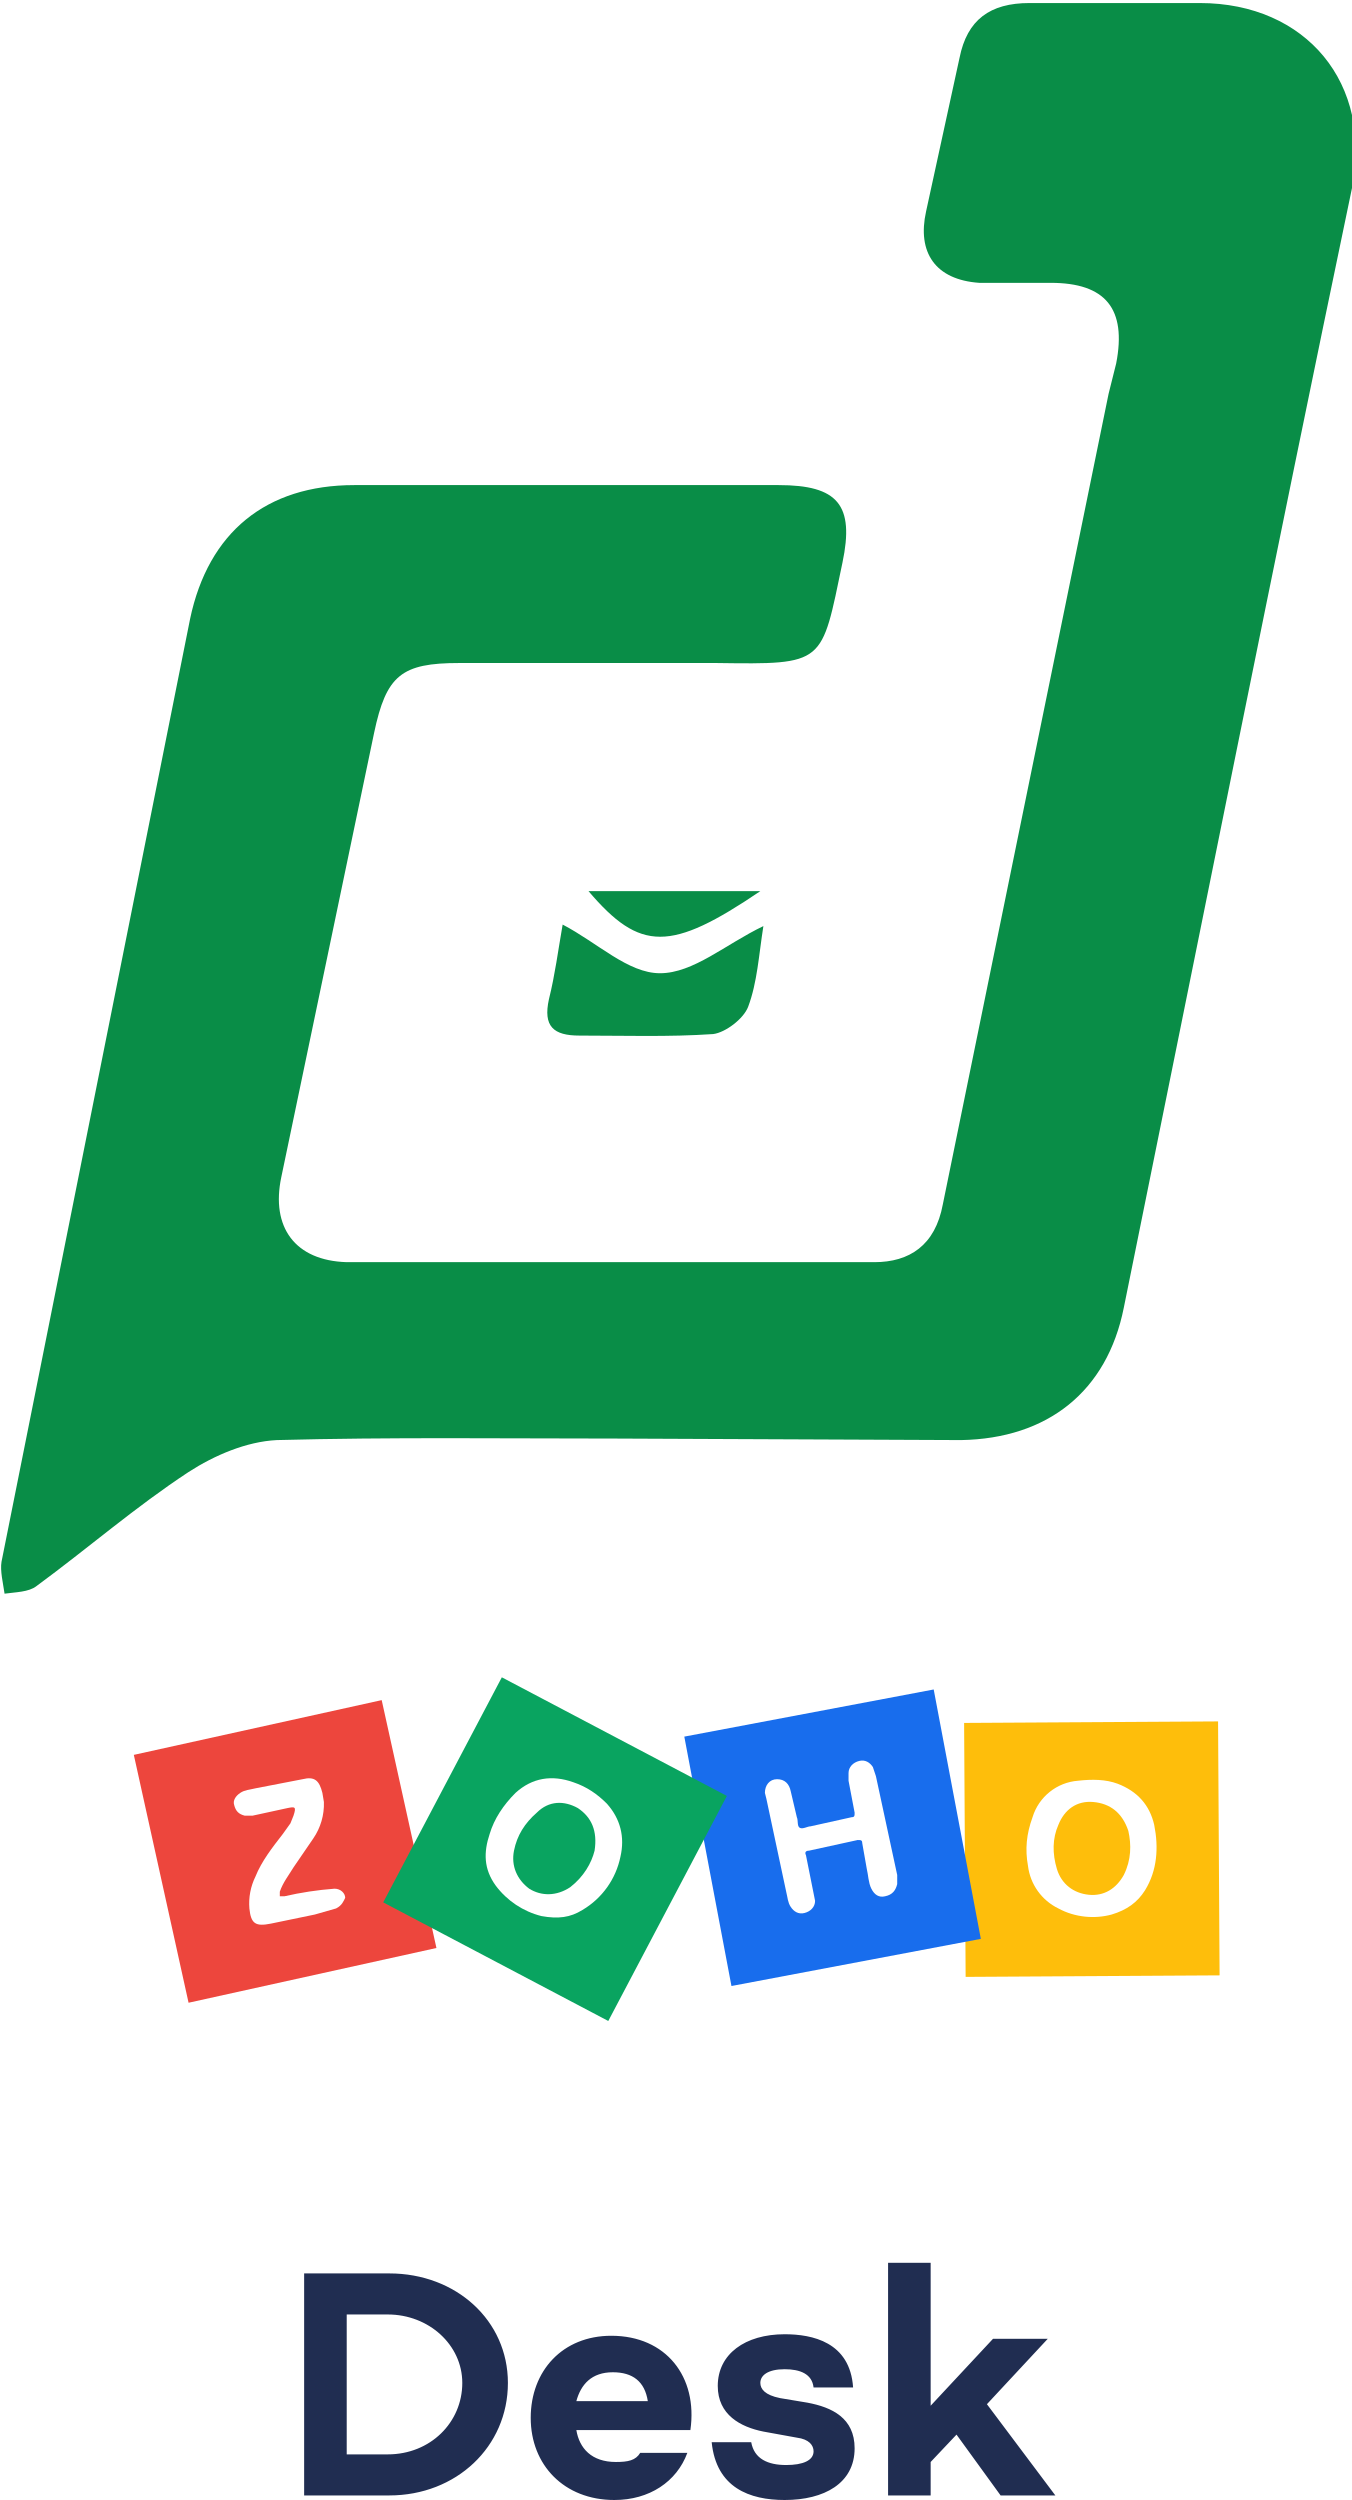
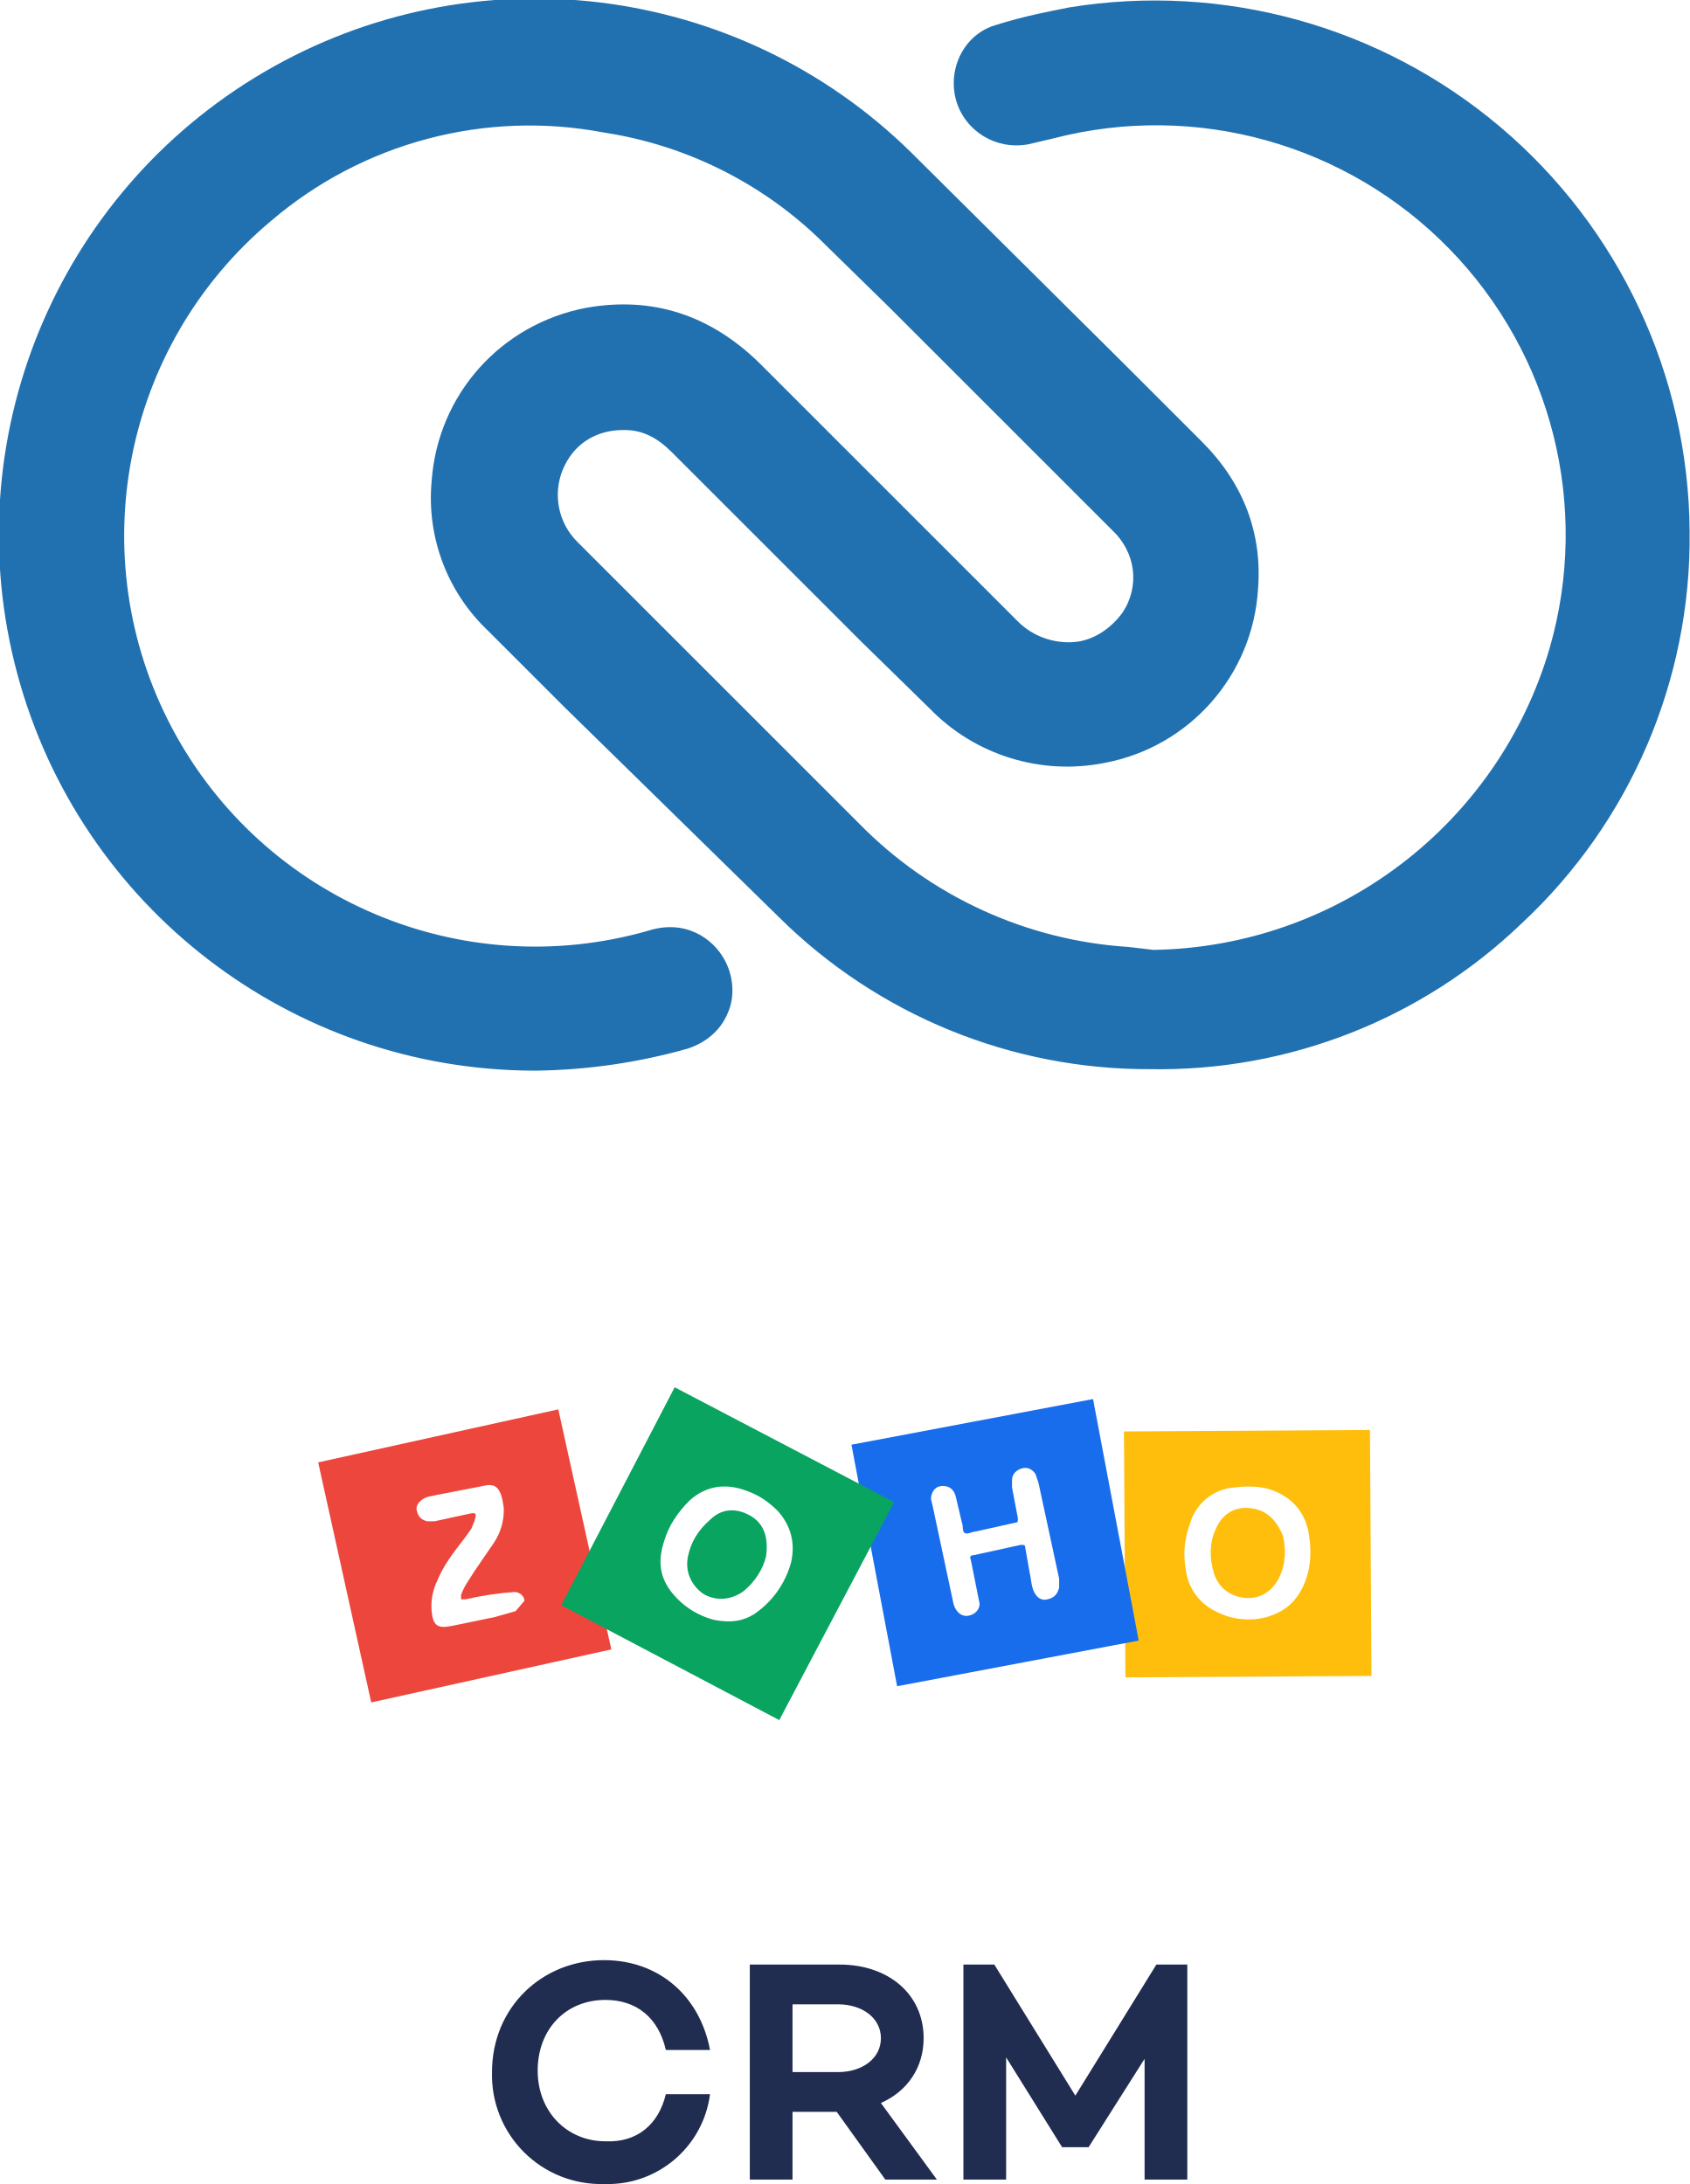
- <svg xmlns="http://www.w3.org/2000/svg" baseProfile="tiny" version="1.2" viewBox="0 0 88.9 164.4">
+ <svg xmlns="http://www.w3.org/2000/svg" baseProfile="tiny" version="1.2" viewBox="0 0 114.7 148.3">
  <defs />
-   <path fill="#FEBE0B" d="M63.4 113.3l.1 16.7 16.7-.1-.1-16.7-16.7.1zm11.9 11c-.5.8-1.2 1.3-2.2 1.6-1.1.3-2.4.2-3.5-.4a3.6 3.6 0 01-2-2.8c-.2-1.1-.1-2.1.3-3.2a3.4 3.4 0 013-2.4c.9-.1 1.8-.1 2.6.2 1.3.5 2.1 1.4 2.4 2.7.3 1.5.2 3-.6 4.3z" />
-   <path fill="#FEBE0B" d="M71.9 118.5c-1.1-.1-1.9.5-2.3 1.5-.4.9-.4 1.9-.1 2.9.3 1 1.1 1.6 2.1 1.7 1 .1 1.8-.4 2.3-1.3.5-1 .5-2 .3-2.9-.4-1.2-1.2-1.8-2.3-1.9z" />
-   <path fill="#186DED" d="M45 114.2l3.1 16.4 16.4-3.1-3.1-16.4-16.4 3.1zm14 9.7c-.1.4-.3.7-.8.8-.4.1-.7-.1-.9-.5-.2-.4-.2-.9-.3-1.3l-.3-1.7c0-.2-.1-.2-.3-.2l-3.2.7c-.2 0-.3.1-.2.3l.5 2.5.1.5c0 .4-.3.7-.7.8-.4.1-.7-.1-.9-.4-.2-.3-.2-.6-.3-1l-1.3-6.1-.1-.4c0-.5.3-.9.8-.9s.8.3.9.8l.4 1.7c.1.2 0 .6.2.7.2.1.5-.1.7-.1l2.7-.6c.2 0 .2-.1.2-.3l-.4-2.1v-.5c0-.4.3-.7.7-.8.4-.1.7.1.9.4l.2.6 1.4 6.5v.6z" />
-   <path fill="#ED463D" d="M8.8 115.4l3.6 16.3 16.3-3.6-3.6-16.3-16.3 3.6zm13.3 10.1l-1.4.4-2.9.6c-1 .2-1.3 0-1.4-1a4 4 0 01.4-2.1c.4-1 1.1-1.9 1.8-2.8l.5-.7.2-.5c.2-.6.1-.6-.4-.5l-2.3.5h-.5c-.4-.1-.6-.3-.7-.7-.1-.3.1-.6.4-.8.3-.2.6-.2 1-.3l3.1-.6c.8-.2 1.1.1 1.3.9l.1.6a4 4 0 01-.7 2.4l-1.3 1.9c-.3.5-.7 1-.9 1.6v.3h.3a22.1 22.1 0 013.3-.5c.4 0 .7.3.7.6-.1.2-.2.5-.6.7z" />
+   <path fill="#FEBE0B" d="M76.3 97.2l.1 16.7 16.7-.1-.1-16.7-16.7.1zm11.9 11c-.5.8-1.2 1.3-2.2 1.6-1.1.3-2.4.2-3.5-.4a3.6 3.6 0 01-2-2.8c-.2-1.1-.1-2.1.3-3.2a3.4 3.4 0 013-2.4c.9-.1 1.8-.1 2.6.2 1.3.5 2.1 1.4 2.4 2.7.3 1.5.2 3-.6 4.3z" />
+   <path fill="#FEBE0B" d="M84.8 102.4c-1.1-.1-1.9.5-2.3 1.5-.4.9-.4 1.9-.1 2.9.3 1 1.1 1.6 2.1 1.7 1 .1 1.8-.4 2.3-1.3.5-1 .5-2 .3-2.9-.5-1.2-1.2-1.8-2.3-1.9z" />
+   <path fill="#186DED" d="M57.8 98.1l3.1 16.4 16.4-3.1L74.2 95l-16.4 3.1zm14.1 9.7c-.1.4-.3.7-.8.8-.4.1-.7-.1-.9-.5-.2-.4-.2-.9-.3-1.3l-.3-1.7c0-.2-.1-.2-.3-.2l-3.2.7c-.2 0-.3.1-.2.3l.5 2.5.1.5c0 .4-.3.7-.7.8-.4.1-.7-.1-.9-.4-.2-.3-.2-.6-.3-1l-1.3-6.1-.1-.4c0-.5.3-.9.8-.9s.8.3.9.8l.4 1.7c.1.2 0 .6.2.7.2.1.5-.1.7-.1l2.7-.6c.2 0 .2-.1.2-.3l-.4-2.1v-.5c0-.4.3-.7.7-.8.4-.1.7.1.9.4l.2.6 1.4 6.5v.6z" />
+   <path fill="#ED463D" d="M21.6 99.3l3.6 16.3 16.3-3.6-3.6-16.3-16.3 3.6zM35 109.4l-1.4.4-2.9.6c-1 .2-1.3 0-1.4-1a4 4 0 01.4-2.1c.4-1 1.1-1.9 1.8-2.8l.5-.7.2-.5c.2-.6.1-.6-.4-.5l-2.3.5H29c-.4-.1-.6-.3-.7-.7-.1-.3.1-.6.4-.8.3-.2.6-.2 1-.3l3.1-.6c.8-.2 1.1.1 1.3.9l.1.6a4 4 0 01-.7 2.4l-1.3 1.9c-.3.5-.7 1-.9 1.6v.3h.3a22.1 22.1 0 013.3-.5c.4 0 .7.3.7.6l-.6.7z" />
  <g>
-     <path fill="#09A460" d="M38 118.9c-.9-.5-1.9-.5-2.7.3-.8.7-1.3 1.5-1.5 2.5-.2 1 .2 1.9 1 2.5.8.5 1.8.5 2.7-.1.9-.7 1.4-1.6 1.6-2.4.2-1.3-.2-2.2-1.1-2.8z" />
-     <path fill="#09A460" d="M33 110.3l-7.8 14.8 14.8 7.8 7.8-14.8-14.8-7.8zm5.3 15.3c-.8.5-1.6.6-2.7.4a5.4 5.4 0 01-3-2c-.8-1.1-.8-2.2-.4-3.4.3-1 .9-1.9 1.7-2.7 1.1-1 2.4-1.2 3.8-.7.9.3 1.6.8 2.2 1.4.9 1 1.2 2.2.9 3.5a5.3 5.3 0 01-2.5 3.5z" />
+     <path fill="#09A460" d="M50.9 102.9c-.9-.5-1.9-.5-2.7.3-.8.7-1.3 1.5-1.5 2.5-.2 1 .2 1.9 1 2.5.8.5 1.8.5 2.7-.1.9-.7 1.4-1.6 1.6-2.4.2-1.4-.2-2.3-1.1-2.8z" />
+     <path fill="#09A460" d="M45.8 94.2L38.1 109l14.8 7.8 7.8-14.8-14.9-7.8zm5.4 15.4c-.8.5-1.6.6-2.7.4a5.4 5.4 0 01-3-2c-.8-1.1-.8-2.2-.4-3.4.3-1 .9-1.9 1.7-2.7 1.1-1 2.4-1.2 3.8-.7.9.3 1.6.8 2.2 1.4.9 1 1.2 2.2.9 3.5a6.2 6.2 0 01-2.5 3.5z" />
  </g>
-   <path fill="#098D47" d="M40.6 94.6c-7.5 0-14.9-.1-22.4.1-2 .1-4.1 1-5.8 2.1-3.5 2.3-6.6 5-10 7.5-.5.4-1.4.4-2.1.5-.1-.7-.3-1.5-.2-2.1l12.4-62c1.2-5.7 5-8.8 10.8-8.8h27.9c3.9 0 5 1.3 4.2 5.1-1.4 6.7-1.1 6.7-8.3 6.6H30.2c-3.8 0-4.8.8-5.6 4.6l-6.1 29.2c-.7 3.3.9 5.5 4.3 5.6h34.7c2.3 0 4-1.1 4.5-3.8l10.9-53.3.5-2c.7-3.6-.7-5.3-4.3-5.3h-4.7c-2.9-.2-4.1-2-3.5-4.7l2.2-10.1c.5-2.5 2-3.6 4.6-3.6h11.2c7 0 11.4 5.3 10 12.2-5.1 24.4-10 49-15 73.6-1.1 5.5-5 8.6-10.7 8.7l-22.6-.1zm-4.5-28.9c-.4 1.8.3 2.4 2 2.4 2.9 0 5.9.1 8.8-.1.8-.1 2-1 2.3-1.8.6-1.6.7-3.4 1-5.3-2.5 1.2-4.6 3.1-6.8 3.1-2.1 0-4.1-2-6.4-3.2-.3 1.7-.5 3.3-.9 4.9zm2.6-7.1c3.4 4 5.4 4 11.3 0H38.7z" />
-   <path fill="#202D51" d="M33.4 156.7c0 4.2-3.4 7.4-7.8 7.4H20v-14.6h5.6c4.4 0 7.8 3.1 7.8 7.2zm-3 0c0-2.5-2.2-4.5-4.9-4.5h-2.7v9.2h2.7c2.8 0 4.9-2.1 4.9-4.7zm15 3.1h-7.5c.2 1.2 1 2.1 2.6 2.1.8 0 1.3-.1 1.6-.6h3.1c-.7 1.9-2.5 3.1-4.8 3.1-3.3 0-5.5-2.3-5.5-5.4s2.1-5.4 5.3-5.4c3.6 0 5.7 2.7 5.2 6.2zm-7.5-1.9h4.7c-.2-1.3-1-1.9-2.3-1.9-1.4 0-2.1.8-2.4 1.9zm13.8 4.2c1.1 0 1.8-.3 1.8-.9 0-.4-.3-.8-1.1-.9l-2.2-.4c-1.5-.3-3-1.1-3-3 0-2.1 1.8-3.4 4.4-3.4 1.8 0 4.3.5 4.5 3.5h-2.6c-.1-.9-.9-1.2-1.9-1.2-1.1 0-1.6.4-1.6.9 0 .4.3.8 1.3 1l1.8.3c1.6.3 3.1 1 3.1 3 0 2.3-2 3.4-4.6 3.4-2.3 0-4.5-.8-4.8-3.8h2.6c.2 1.1 1.1 1.5 2.3 1.5zm11.2-2l-1.7 1.8v2.2h-2.8v-15.3h2.8v9.4l4.1-4.4h3.6l-4 4.3 4.5 6h-3.6l-2.9-4z" />
+   <path fill="#2171B1" d="M114.7 36.1a35.8 35.8 0 01-11.4 26.6 35.5 35.5 0 01-25.2 9.9 35.6 35.6 0 01-25.2-10.3L38.3 48l-5.2-5.2a12.4 12.4 0 01-3.8-10.1c.4-5.9 4.7-10.7 10.5-11.8 4.5-.8 8.4.5 11.7 3.7l8.8 8.8 8.8 8.8c1 1 2.4 1.5 3.8 1.4 1.3-.1 2.5-.9 3.3-2 1.2-1.8.9-4.1-.7-5.6l-11-11-2.1-2.1-2-2-4.8-4.7A27 27 0 0041 9a27 27 0 00-22.6 6A27.9 27.9 0 0044 63.2c2.5-.8 4.4.5 5.2 2 .6 1.1.7 2.5.2 3.6-.5 1.2-1.5 2-2.7 2.4a39.7 39.7 0 01-10.3 1.5h-.2a36.4 36.4 0 1125.6-62.4l14.5 14.4 5.3 5.3c2.8 2.8 4.1 6.2 3.8 10A12.8 12.8 0 0175 51.8a13 13 0 01-11.9-3.7l-4.6-4.5-12.9-12.9c-1-1-2-1.5-3.2-1.5h-.1c-1.9 0-3.4 1-4.1 2.7a4.5 4.5 0 001 4.9l7.4 7.4 5.7 5.7 6 6a28.1 28.1 0 0018.3 8.4l1.7.2A28.5 28.5 0 00105.2 44 27.8 27.8 0 0071.5 9.4l-1.7.4c-2.2.4-4.3-.9-4.9-3-.6-2.2.6-4.5 2.7-5.1 1.9-.6 3.5-.9 5-1.2a36.3 36.3 0 0142.1 35.6z" />
+   <path fill="#202D51" d="M45.2 142.2h3a7 7 0 01-7.2 6.1 7.4 7.4 0 01-7.6-7.6c0-4.4 3.4-7.6 7.6-7.6 3.7 0 6.5 2.4 7.2 6.1h-3c-.5-2.2-2-3.4-4.1-3.4-2.7 0-4.6 2-4.6 4.8s2 4.8 4.6 4.8c2.1.1 3.6-1.1 4.1-3.2zm11.6 1.2h-3v4.6h-2.9v-14.6H57c3.3 0 5.7 2 5.7 5 0 2-1.1 3.6-2.9 4.4l3.8 5.2h-3.5l-3.3-4.6zm-3-2.7h3.1c1.6 0 2.9-.9 2.9-2.3s-1.3-2.3-2.9-2.3h-3.1v4.6zm26.8 7.3h-2.9v-8.2l-3.8 6h-1.8l-3.8-6.1v8.3h-2.9v-14.6h2.1l5.5 8.9 5.5-8.9h2.1V148z" />
</svg>
